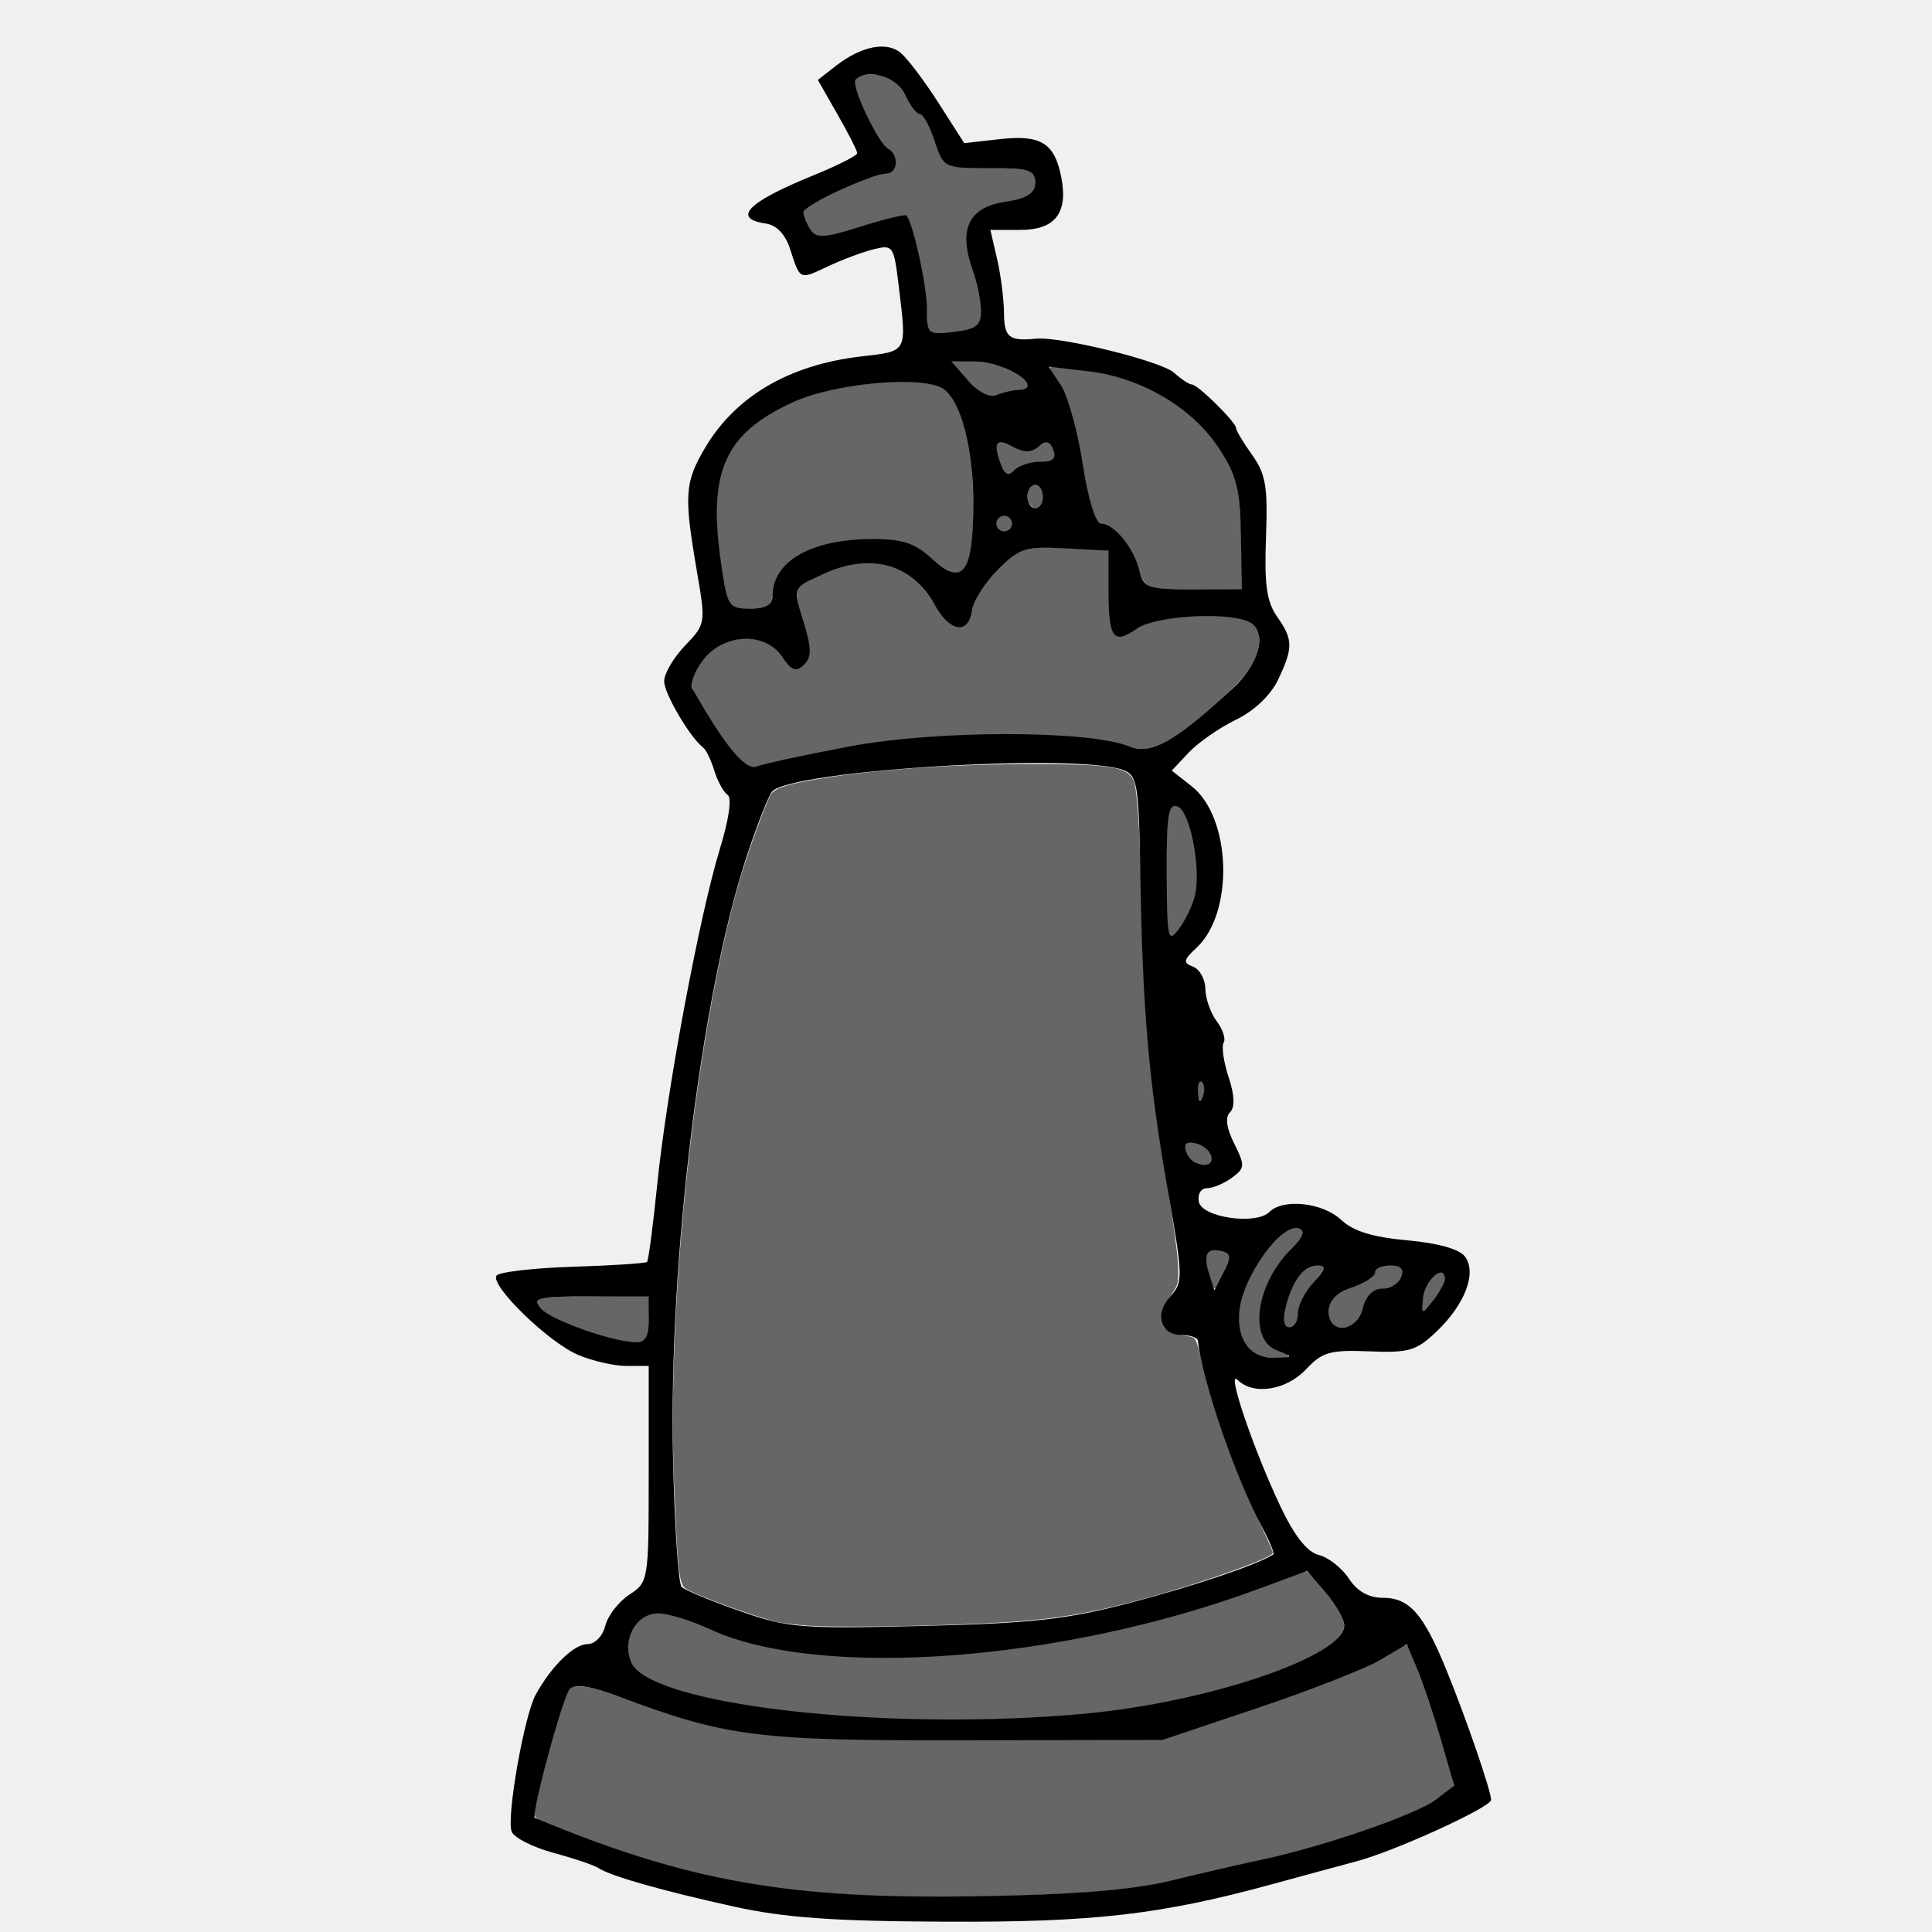
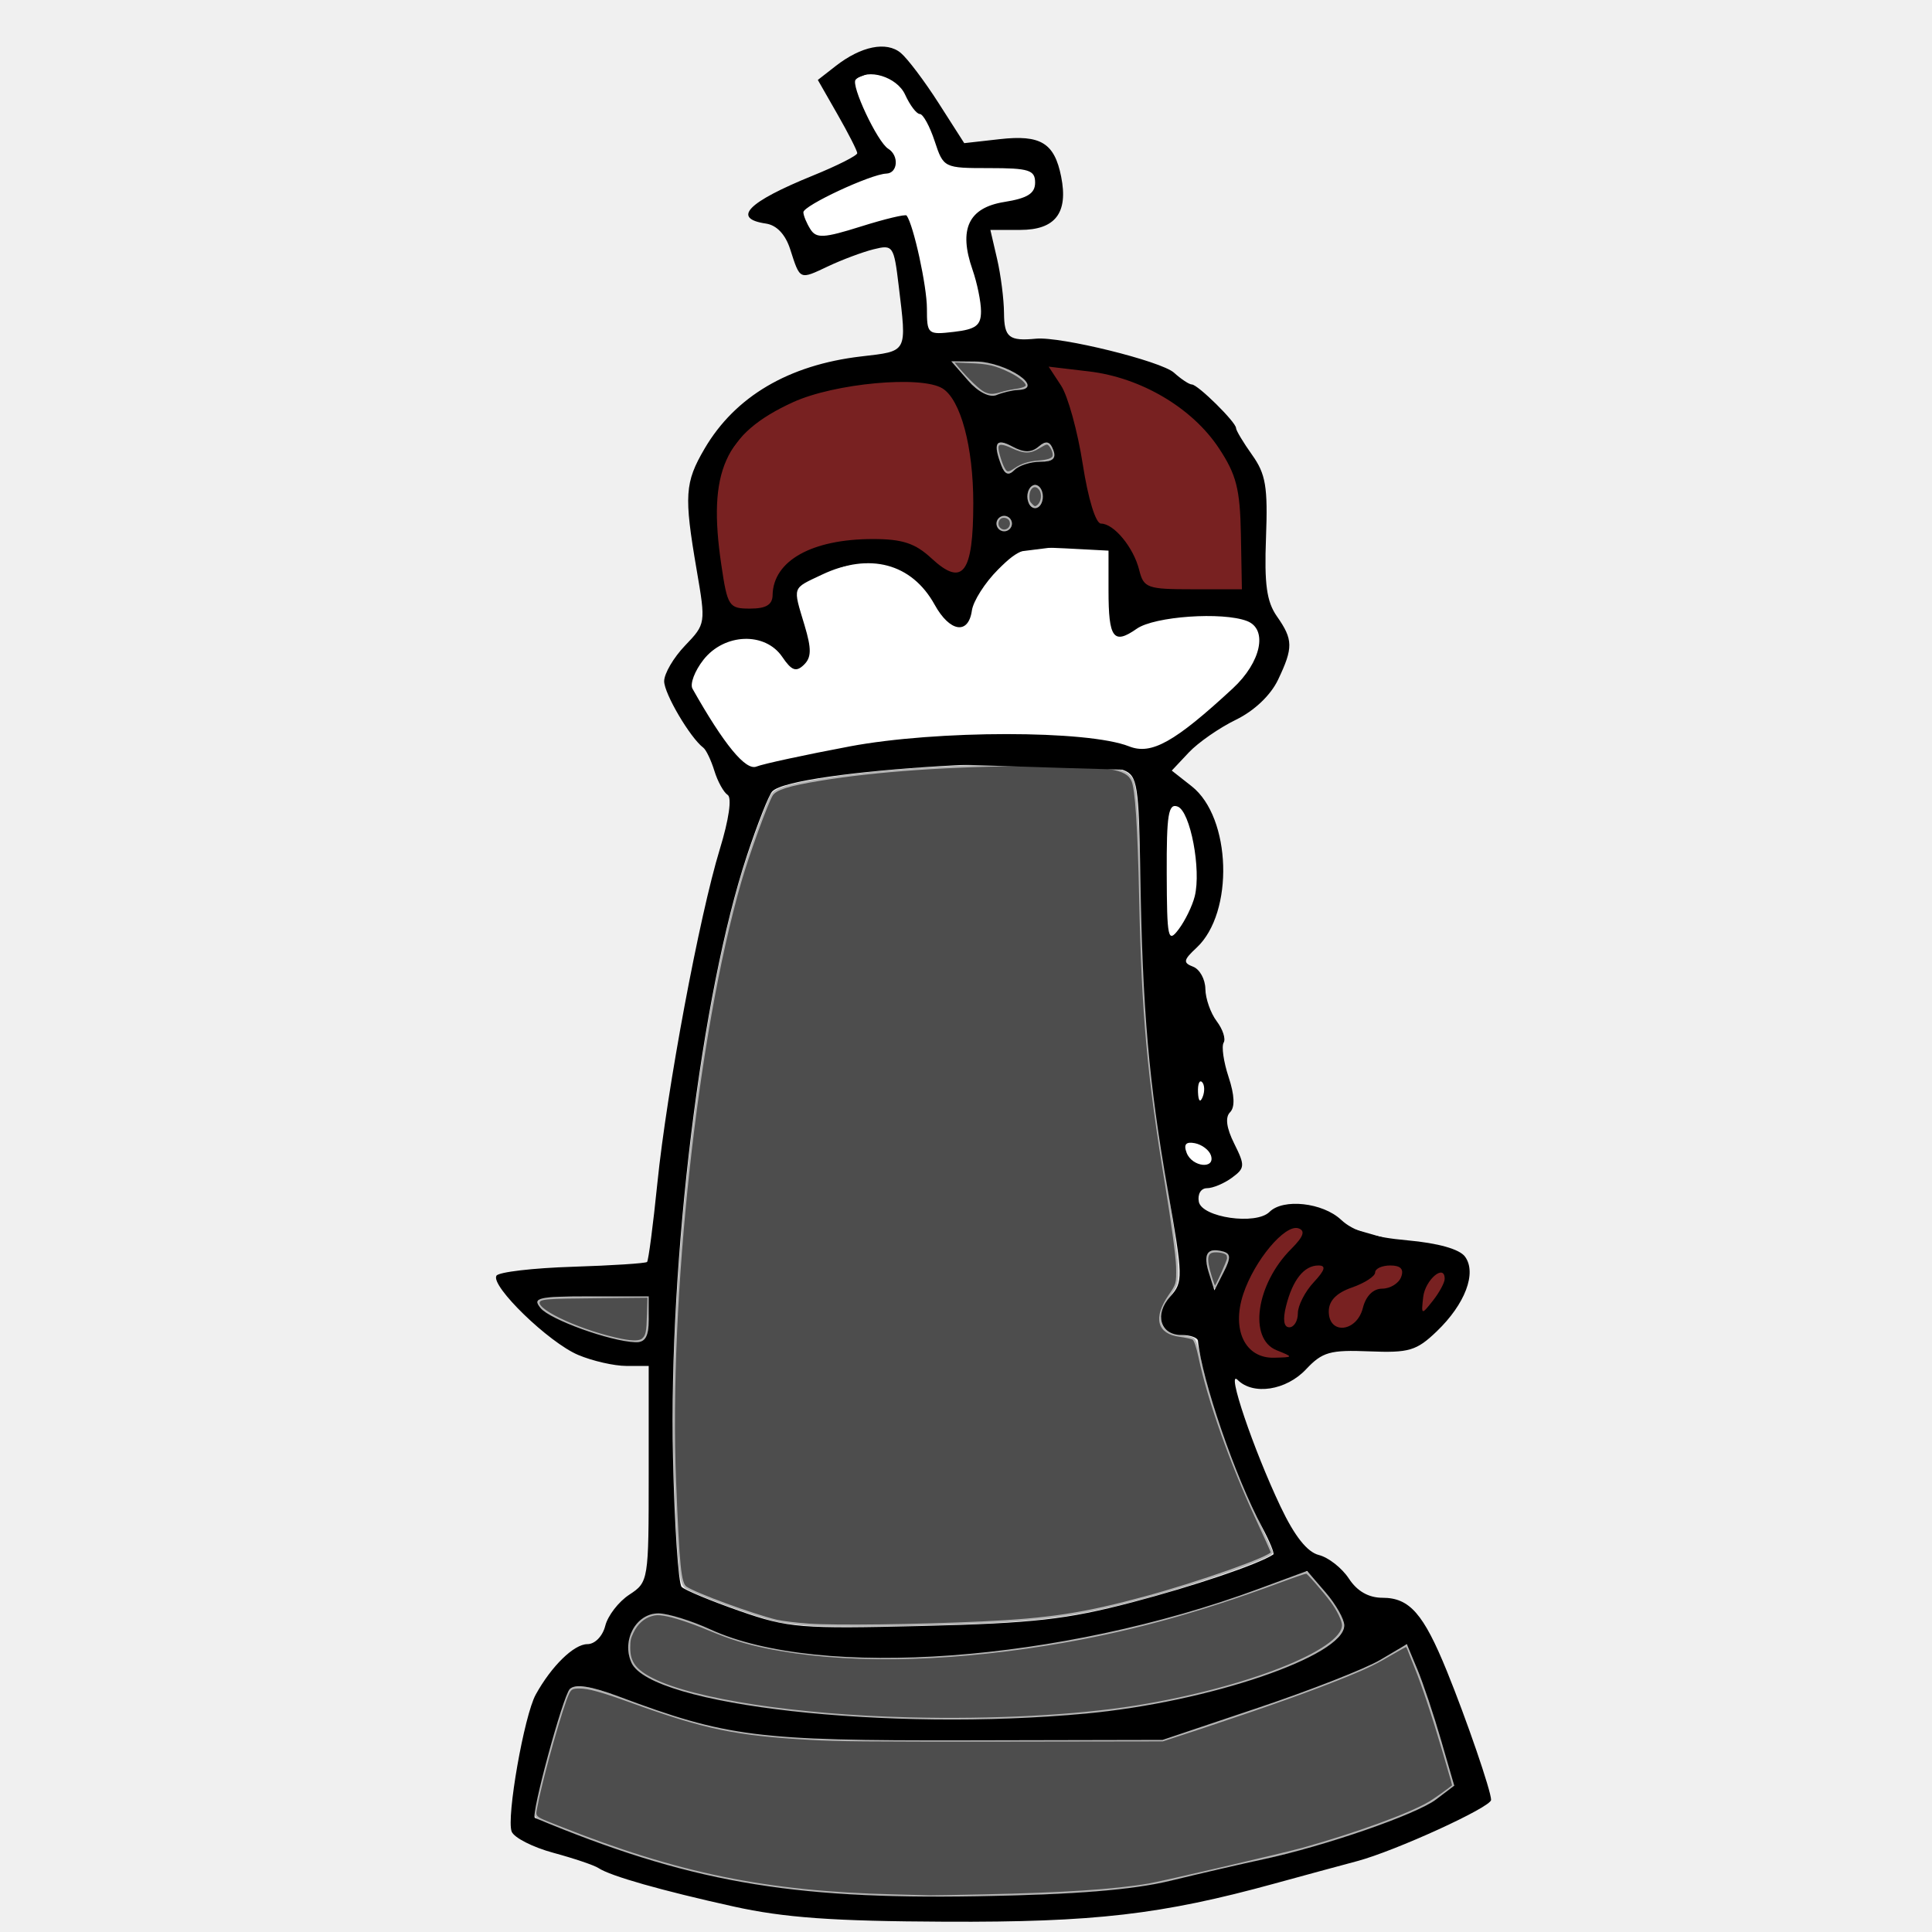
<svg xmlns="http://www.w3.org/2000/svg" id="svg3043" version="1.1" width="250" height="250">
  <defs id="defs3047">
    </defs>
-   <path style="fill:#666666;fill-opacity:1;stroke:#666666;stroke-width:0.268;stroke-miterlimit:4;stroke-opacity:1;stroke-dasharray:none" d="m 112.791,9.76 c -0.909,-0.002 -1.174,0.052 -1.594,0.313 -0.312,0.194 -0.5,0.426 -0.5,0.594 0,0.504 0.802,2.677 1.594,4.312 0.95,1.961 1.987,3.562 2.719,4.219 0.705,0.632 0.906,1.067 0.906,1.875 0,0.965 -0.231,1.184 -1.688,1.562 -0.672,0.175 -1.836,0.513 -2.562,0.781 -1.686,0.621 -6.221,2.873 -7.062,3.5 -0.744,0.554 -0.727,0.544 0.031,2.062 0.885,1.772 1.373,1.831 5.594,0.594 3.379,-0.991 6.349,-1.775 6.781,-1.781 0.299,-0.004 0.394,0.093 0.688,0.75 1.008,2.255 2.363,9.514 2.375,12.719 0.004,0.922 0.182,1.38 0.656,1.625 0.566,0.292 4.245,-0.107 5.125,-0.562 0.536,-0.277 0.906,-0.801 1,-1.438 0.131,-0.889 -0.316,-3.286 -1.062,-5.844 -0.655,-2.245 -0.681,-2.439 -0.688,-3.969 -0.006,-1.43 0.03,-1.675 0.312,-2.25 0.719,-1.461 1.892,-2.156 4.719,-2.781 3.142,-0.695 3.656,-1.055 3.656,-2.438 0,-0.703 -0.036,-0.829 -0.344,-1.094 -0.534,-0.46 -1.573,-0.6 -5.469,-0.688 -1.953,-0.044 -3.958,-0.138 -4.438,-0.219 -1.219,-0.206 -1.748,-0.794 -2.375,-2.531 -0.992,-2.749 -1.79,-4.281 -2.219,-4.281 -0.292,0 -1.093,-0.988 -1.625,-2 -0.723,-1.375 -1.226,-1.901 -2.406,-2.5 -0.946,-0.48 -1.127,-0.53 -2.125,-0.531 z m 10.438,37 0.719,0.875 c 1.279,1.5 2.722,2.885 3.344,3.188 0.742,0.361 1.217,0.364 2.312,0.031 0.468,-0.142 1.163,-0.295 1.531,-0.344 1.069,-0.141 1.635,-0.345 1.719,-0.562 0.145,-0.378 -0.8,-1.207 -2.094,-1.844 -1.909,-0.939 -2.91,-1.165 -5.406,-1.25 l -2.125,-0.094 z m 12.656,0.812 c 0,0.023 0.392,0.649 0.875,1.375 1.429,2.147 2.24,4.771 3.406,11.062 0.708,3.82 1.182,5.798 1.688,6.875 0.287,0.612 0.398,0.715 0.875,0.844 0.722,0.194 1.412,0.629 2.094,1.344 1.219,1.279 1.855,2.348 2.531,4.312 0.7,2.031 1.035,2.381 2.5,2.625 0.39,0.065 2.979,0.116 5.75,0.125 l 5.031,0.031 -0.062,-3.312 c -0.111,-7.137 -0.353,-9.639 -1.219,-11.719 -2.594,-6.231 -9.557,-11.419 -17.156,-12.781 -1.216,-0.218 -6.312,-0.851 -6.312,-0.781 z m -19.344,1.938 c -3.211,0.043 -7.267,0.566 -10.594,1.469 -1.844,0.5 -3.125,0.997 -4.906,1.938 -7.618,4.023 -9.422,9.214 -7.437,21.281 0.538,3.273 0.871,4.05 1.906,4.344 0.656,0.186 2.846,0.091 3.438,-0.156 0.639,-0.267 0.832,-0.648 1,-1.875 0.209,-1.525 0.756,-2.54 1.906,-3.625 2.343,-2.21 6.447,-3.288 11.875,-3.125 3.716,0.111 4.45,0.411 7.344,2.844 0.933,0.784 2.071,1.404 2.531,1.406 0.453,0.003 1.022,-0.398 1.281,-0.906 0.733,-1.437 1.01,-4.19 0.906,-8.906 -0.104,-4.73 -0.631,-8.034 -1.75,-10.781 -0.832,-2.044 -1.628,-2.966 -2.969,-3.438 -0.977,-0.344 -2.604,-0.495 -4.531,-0.469 z m 18.906,7.875 c -0.146,0 -0.614,0.255 -1.062,0.531 -1.111,0.685 -1.87,0.668 -3.375,-0.031 -1.298,-0.603 -1.872,-0.607 -1.938,-0.031 -0.052,0.457 0.424,2.085 0.812,2.781 0.35,0.627 0.6,0.66 1.469,0.062 0.824,-0.567 1.749,-0.873 3,-0.969 1.174,-0.09 1.772,-0.285 1.938,-0.594 0.255,-0.476 -0.363,-1.75 -0.844,-1.75 z m -1.656,5.531 c -0.399,0.09 -0.719,0.596 -0.719,1.344 0,0.556 0.072,0.728 0.406,1.062 0.329,0.329 0.438,0.367 0.656,0.25 0.712,-0.381 0.936,-1.639 0.406,-2.312 -0.228,-0.29 -0.51,-0.398 -0.75,-0.344 z m -4.062,3.969 c -0.65,0.129 -0.891,1.015 -0.406,1.5 0.686,0.686 1.762,-0.038 1.438,-0.969 -0.127,-0.365 -0.598,-0.617 -1.031,-0.531 z m 5.312,4.094 c -2.579,0.058 -3.482,0.582 -5.188,2.188 -2.071,1.949 -3.627,4.252 -4.094,6.062 -0.307,1.189 -0.527,1.589 -1.062,1.844 -0.394,0.188 -0.538,0.209 -1.031,0.062 -0.786,-0.233 -1.969,-1.477 -3.062,-3.219 -1.743,-2.777 -3.758,-4.251 -6.531,-4.781 -1.786,-0.342 -3.649,-0.179 -5.781,0.531 -1.352,0.45 -4.43,1.955 -4.781,2.344 -0.441,0.488 -0.323,1.521 0.469,4.25 0.757,2.609 0.963,4.072 0.688,4.906 -0.218,0.661 -1.095,1.438 -1.625,1.438 -0.607,0 -0.793,-0.154 -1.656,-1.281 -1.311,-1.712 -2.507,-2.377 -4.406,-2.531 -2.715,-0.221 -5.442,1.417 -6.781,4.094 -0.795,1.587 -0.769,1.788 0.406,3.781 2.742,4.648 4.996,7.607 6.344,8.312 0.221,0.116 0.456,0.216 0.5,0.219 0.044,0.003 0.754,-0.157 1.594,-0.375 2.194,-0.569 10.245,-2.222 12.844,-2.625 6.346,-0.983 16.042,-1.466 22.938,-1.156 5.823,0.261 8.45,0.576 10.906,1.344 2.325,0.727 3.666,0.482 6.312,-1.219 2.837,-1.823 8.139,-6.626 9.375,-8.469 0.924,-1.377 1.31,-2.355 1.375,-3.594 0.048,-0.92 0.017,-1.116 -0.281,-1.625 -0.196,-0.334 -0.558,-0.697 -0.875,-0.875 -2.497,-1.403 -11.94,-0.85 -14.5,0.844 -0.851,0.563 -1.858,1 -2.25,1 -0.422,0 -0.85,-0.376 -1.062,-0.938 -0.272,-0.719 -0.438,-3.021 -0.438,-6.531 l 0,-3.594 -0.781,-0.094 c -0.424,-0.044 -2.351,-0.161 -4.312,-0.25 -1.326,-0.06 -2.39,-0.082 -3.25,-0.062 z m -1.312,28.031 c -10.41,-0.006 -20.437,0.696 -27.719,1.906 -3.999,0.664 -5.617,1.162 -6.125,1.938 -0.605,0.923 -3.075,7.713 -4.094,11.25 -5.659,19.645 -9.382,53.932 -8.438,77.625 0.44,11.042 0.654,13.169 1.406,13.688 1.23,0.847 8.746,3.599 11.75,4.312 0.663,0.158 2.535,0.386 4.156,0.5 3.364,0.237 13.892,0.111 22.375,-0.281 8.755,-0.405 13.303,-1.118 21.156,-3.25 7.027,-1.908 16.375,-5.22 16.375,-5.812 0,-0.107 -0.906,-2.117 -2,-4.469 -3.279,-7.05 -6.209,-15.326 -7.344,-20.781 -0.267,-1.285 -0.608,-2.279 -0.844,-2.406 -0.221,-0.119 -1,-0.282 -1.719,-0.375 -2.809,-0.363 -3.321,-2.309 -1.344,-5.188 1.007,-1.466 1.046,-1.532 1,-3.781 -0.026,-1.262 -0.662,-5.967 -1.406,-10.469 -2.339,-14.156 -3.065,-22.218 -3.375,-37.25 -0.189,-9.163 -0.523,-14.109 -1,-15.156 -0.75,-1.646 -2.973,-1.995 -12.812,-2 z m 18.344,5.344 c -0.289,-0.001 -0.523,0.26 -0.656,0.75 -0.258,0.951 -0.297,1.7 -0.344,6.844 -0.048,5.315 0.021,7.873 0.25,8.688 0.136,0.483 0.367,0.479 0.844,-0.062 0.79,-0.898 1.774,-2.76 2.25,-4.25 0.955,-2.99 -0.147,-10.187 -1.781,-11.688 -0.204,-0.187 -0.389,-0.281 -0.562,-0.281 z m 3.281,35.656 c -0.046,0.033 -0.08,0.144 -0.156,0.375 -0.102,0.308 -0.15,0.775 -0.094,1.188 0.106,0.767 0.26,0.818 0.469,0.219 0.201,-0.578 0.189,-1.355 -0.031,-1.656 -0.085,-0.116 -0.141,-0.158 -0.188,-0.125 z m -1.281,7.969 c -0.211,0.011 -0.399,0.065 -0.5,0.188 -0.177,0.213 0.015,1.065 0.312,1.438 0.256,0.32 1.077,0.896 1.375,0.969 1.285,0.312 1.859,-0.584 1,-1.562 -0.557,-0.634 -1.555,-1.065 -2.188,-1.031 z m 13.562,11 c -1.247,0 -4.17,3.178 -5.656,6.125 -1.308,2.593 -1.852,5.172 -1.438,6.969 0.352,1.527 1.327,2.744 2.562,3.219 0.556,0.214 1.038,0.276 2.094,0.281 1.305,0.007 1.73,-0.106 1.062,-0.312 -0.166,-0.051 -0.687,-0.304 -1.156,-0.531 -1.019,-0.494 -1.652,-1.254 -1.969,-2.344 -0.325,-1.118 -0.19,-3.491 0.281,-4.906 0.736,-2.206 1.796,-4 3.5,-5.844 1.247,-1.35 1.531,-1.696 1.531,-2.062 0,-0.336 -0.357,-0.594 -0.812,-0.594 z m -10.312,2.938 c -1.26,0 -1.408,0.833 -0.656,3.281 0.242,0.787 0.481,1.406 0.531,1.406 0.156,0 1.721,-3.448 1.719,-3.781 -0.001,-0.172 -0.038,-0.381 -0.094,-0.469 -0.162,-0.254 -0.808,-0.438 -1.5,-0.438 z m 13.25,1.906 c -0.126,0.017 -0.271,0.057 -0.438,0.094 -0.89,0.199 -1.822,0.949 -2.469,2.031 -0.939,1.572 -1.652,4.717 -1.25,5.469 0.357,0.667 1.157,0.069 1.375,-1.031 0.399,-2.01 0.828,-2.93 2.25,-4.656 1.042,-1.264 1.334,-1.835 0.844,-1.906 -0.082,-0.012 -0.187,-0.017 -0.312,0 z m 9.312,0 c -0.863,0.007 -1.75,0.378 -1.875,0.875 -0.123,0.49 -0.982,1.056 -2.875,1.906 -2.432,1.092 -3.062,1.745 -3.062,3.156 0,0.764 0.316,1.487 0.781,1.75 0.219,0.124 0.575,0.187 0.969,0.156 1.12,-0.087 1.982,-0.998 2.531,-2.656 0.31,-0.934 0.757,-1.594 1.281,-1.938 0.18,-0.118 0.753,-0.306 1.281,-0.406 1.558,-0.297 2.472,-1.089 2.375,-2.094 -0.035,-0.366 -0.135,-0.473 -0.594,-0.625 -0.254,-0.084 -0.525,-0.127 -0.812,-0.125 z m 6.5,0.938 c -0.599,0.113 -1.573,1.2 -1.938,2.25 -0.115,0.332 -0.236,1.072 -0.281,1.625 l -0.094,1 0.375,-0.344 c 0.529,-0.485 1.6,-1.985 2,-2.781 0.38,-0.756 0.458,-1.603 0.156,-1.719 -0.068,-0.026 -0.133,-0.047 -0.219,-0.031 z m -102.469,3.031 -6.531,0.062 c -6.94,0.057 -7.577,0.112 -7.688,0.688 -0.222,1.154 5.814,3.867 10.781,4.844 1.465,0.288 2.358,0.242 2.719,-0.094 0.5,-0.466 0.587,-0.896 0.656,-3.25 l 0.062,-2.25 z m 85.125,35.688 c -0.093,0 -1.486,0.466 -3.094,1.062 -11.187,4.147 -20.241,6.614 -30.406,8.25 -13.953,2.245 -26.693,2.364 -36.375,0.375 -2.689,-0.552 -4.657,-1.163 -7.344,-2.281 -2.49,-1.036 -4.644,-1.742 -5.906,-1.938 -0.782,-0.121 -1.065,-0.109 -1.656,0.062 -0.998,0.29 -1.868,1.065 -2.406,2.188 -0.368,0.768 -0.43,1.049 -0.438,1.969 -0.016,1.936 0.764,2.993 3.094,4.156 5.315,2.653 18.519,4.669 33,5.031 10.982,0.275 21.744,-0.285 29.5,-1.531 14.223,-2.284 26.776,-7.223 26.781,-10.531 8.1e-4,-0.578 -0.677,-1.993 -1.5,-3.094 -1.034,-1.382 -3.077,-3.719 -3.25,-3.719 z m 12.906,9.5 c -0.071,0 -0.843,0.421 -1.719,0.938 -2.109,1.244 -3.258,1.82 -5.844,2.875 -4.373,1.784 -9.841,3.744 -18.781,6.719 l -5.156,1.688 -20.719,0.031 c -18,0.011 -21.261,-0.019 -24.812,-0.219 -9.731,-0.547 -13.657,-1.357 -23.25,-4.812 -3.858,-1.39 -5.531,-1.85 -6.688,-1.844 -0.899,0.005 -1.129,0.115 -1.438,0.719 -0.755,1.479 -3.356,10.649 -4.062,14.344 -0.36,1.879 -0.635,1.603 2.875,3 15.353,6.112 26.851,8.458 43.281,8.844 2.248,0.053 4.351,0.113 4.656,0.125 0.305,0.012 3.441,-0.051 6.969,-0.125 10.292,-0.216 16.858,-0.639 21.406,-1.406 1.728,-0.292 17.594,-3.98 19.906,-4.625 6.892,-1.924 13.878,-4.471 16.438,-6 0.612,-0.366 2.333,-1.584 3,-2.125 0.079,-0.064 -0.112,-0.701 -1.219,-4.469 -1.346,-4.582 -2.69,-8.613 -3.625,-10.906 -0.451,-1.106 -0.862,-2.172 -0.938,-2.375 -0.075,-0.203 -0.21,-0.375 -0.281,-0.375 z" id="path3057" />
+   <path style="fill:#4d4d4d;fill-opacity:1;stroke:#b3b3b3;stroke-width:0.268;stroke-miterlimit:4;stroke-opacity:1;stroke-dasharray:none" d="m 112.791,9.76 c -0.909,-0.002 -1.174,0.052 -1.594,0.313 -0.312,0.194 -0.5,0.426 -0.5,0.594 0,0.504 0.802,2.677 1.594,4.312 0.95,1.961 1.987,3.562 2.719,4.219 0.705,0.632 0.906,1.067 0.906,1.875 0,0.965 -0.231,1.184 -1.688,1.562 -0.672,0.175 -1.836,0.513 -2.562,0.781 -1.686,0.621 -6.221,2.873 -7.062,3.5 -0.744,0.554 -0.727,0.544 0.031,2.062 0.885,1.772 1.373,1.831 5.594,0.594 3.379,-0.991 6.349,-1.775 6.781,-1.781 0.299,-0.004 0.394,0.093 0.688,0.75 1.008,2.255 2.363,9.514 2.375,12.719 0.004,0.922 0.182,1.38 0.656,1.625 0.566,0.292 4.245,-0.107 5.125,-0.562 0.536,-0.277 0.906,-0.801 1,-1.438 0.131,-0.889 -0.316,-3.286 -1.062,-5.844 -0.655,-2.245 -0.681,-2.439 -0.688,-3.969 -0.006,-1.43 0.03,-1.675 0.312,-2.25 0.719,-1.461 1.892,-2.156 4.719,-2.781 3.142,-0.695 3.656,-1.055 3.656,-2.438 0,-0.703 -0.036,-0.829 -0.344,-1.094 -0.534,-0.46 -1.573,-0.6 -5.469,-0.688 -1.953,-0.044 -3.958,-0.138 -4.438,-0.219 -1.219,-0.206 -1.748,-0.794 -2.375,-2.531 -0.992,-2.749 -1.79,-4.281 -2.219,-4.281 -0.292,0 -1.093,-0.988 -1.625,-2 -0.723,-1.375 -1.226,-1.901 -2.406,-2.5 -0.946,-0.48 -1.127,-0.53 -2.125,-0.531 z m 10.438,37 0.719,0.875 c 1.279,1.5 2.722,2.885 3.344,3.188 0.742,0.361 1.217,0.364 2.312,0.031 0.468,-0.142 1.163,-0.295 1.531,-0.344 1.069,-0.141 1.635,-0.345 1.719,-0.562 0.145,-0.378 -0.8,-1.207 -2.094,-1.844 -1.909,-0.939 -2.91,-1.165 -5.406,-1.25 l -2.125,-0.094 z m 12.656,0.812 c 0,0.023 0.392,0.649 0.875,1.375 1.429,2.147 2.24,4.771 3.406,11.062 0.708,3.82 1.182,5.798 1.688,6.875 0.287,0.612 0.398,0.715 0.875,0.844 0.722,0.194 1.412,0.629 2.094,1.344 1.219,1.279 1.855,2.348 2.531,4.312 0.7,2.031 1.035,2.381 2.5,2.625 0.39,0.065 2.979,0.116 5.75,0.125 l 5.031,0.031 -0.062,-3.312 c -0.111,-7.137 -0.353,-9.639 -1.219,-11.719 -2.594,-6.231 -9.557,-11.419 -17.156,-12.781 -1.216,-0.218 -6.312,-0.851 -6.312,-0.781 z m -19.344,1.938 c -3.211,0.043 -7.267,0.566 -10.594,1.469 -1.844,0.5 -3.125,0.997 -4.906,1.938 -7.618,4.023 -9.422,9.214 -7.437,21.281 0.538,3.273 0.871,4.05 1.906,4.344 0.656,0.186 2.846,0.091 3.438,-0.156 0.639,-0.267 0.832,-0.648 1,-1.875 0.209,-1.525 0.756,-2.54 1.906,-3.625 2.343,-2.21 6.447,-3.288 11.875,-3.125 3.716,0.111 4.45,0.411 7.344,2.844 0.933,0.784 2.071,1.404 2.531,1.406 0.453,0.003 1.022,-0.398 1.281,-0.906 0.733,-1.437 1.01,-4.19 0.906,-8.906 -0.104,-4.73 -0.631,-8.034 -1.75,-10.781 -0.832,-2.044 -1.628,-2.966 -2.969,-3.438 -0.977,-0.344 -2.604,-0.495 -4.531,-0.469 z m 18.906,7.875 c -0.146,0 -0.614,0.255 -1.062,0.531 -1.111,0.685 -1.87,0.668 -3.375,-0.031 -1.298,-0.603 -1.872,-0.607 -1.938,-0.031 -0.052,0.457 0.424,2.085 0.812,2.781 0.35,0.627 0.6,0.66 1.469,0.062 0.824,-0.567 1.749,-0.873 3,-0.969 1.174,-0.09 1.772,-0.285 1.938,-0.594 0.255,-0.476 -0.363,-1.75 -0.844,-1.75 z m -1.656,5.531 c -0.399,0.09 -0.719,0.596 -0.719,1.344 0,0.556 0.072,0.728 0.406,1.062 0.329,0.329 0.438,0.367 0.656,0.25 0.712,-0.381 0.936,-1.639 0.406,-2.312 -0.228,-0.29 -0.51,-0.398 -0.75,-0.344 z m -4.062,3.969 c -0.65,0.129 -0.891,1.015 -0.406,1.5 0.686,0.686 1.762,-0.038 1.438,-0.969 -0.127,-0.365 -0.598,-0.617 -1.031,-0.531 z m 5.312,4.094 c -2.579,0.058 -3.482,0.582 -5.188,2.188 -2.071,1.949 -3.627,4.252 -4.094,6.062 -0.307,1.189 -0.527,1.589 -1.062,1.844 -0.394,0.188 -0.538,0.209 -1.031,0.062 -0.786,-0.233 -1.969,-1.477 -3.062,-3.219 -1.743,-2.777 -3.758,-4.251 -6.531,-4.781 -1.786,-0.342 -3.649,-0.179 -5.781,0.531 -1.352,0.45 -4.43,1.955 -4.781,2.344 -0.441,0.488 -0.323,1.521 0.469,4.25 0.757,2.609 0.963,4.072 0.688,4.906 -0.218,0.661 -1.095,1.438 -1.625,1.438 -0.607,0 -0.793,-0.154 -1.656,-1.281 -1.311,-1.712 -2.507,-2.377 -4.406,-2.531 -2.715,-0.221 -5.442,1.417 -6.781,4.094 -0.795,1.587 -0.769,1.788 0.406,3.781 2.742,4.648 4.996,7.607 6.344,8.312 0.221,0.116 0.456,0.216 0.5,0.219 0.044,0.003 0.754,-0.157 1.594,-0.375 2.194,-0.569 10.245,-2.222 12.844,-2.625 6.346,-0.983 16.042,-1.466 22.938,-1.156 5.823,0.261 8.45,0.576 10.906,1.344 2.325,0.727 3.666,0.482 6.312,-1.219 2.837,-1.823 8.139,-6.626 9.375,-8.469 0.924,-1.377 1.31,-2.355 1.375,-3.594 0.048,-0.92 0.017,-1.116 -0.281,-1.625 -0.196,-0.334 -0.558,-0.697 -0.875,-0.875 -2.497,-1.403 -11.94,-0.85 -14.5,0.844 -0.851,0.563 -1.858,1 -2.25,1 -0.422,0 -0.85,-0.376 -1.062,-0.938 -0.272,-0.719 -0.438,-3.021 -0.438,-6.531 l 0,-3.594 -0.781,-0.094 c -0.424,-0.044 -2.351,-0.161 -4.312,-0.25 -1.326,-0.06 -2.39,-0.082 -3.25,-0.062 z m -1.312,28.031 c -10.41,-0.006 -20.437,0.696 -27.719,1.906 -3.999,0.664 -5.617,1.162 -6.125,1.938 -0.605,0.923 -3.075,7.713 -4.094,11.25 -5.659,19.645 -9.382,53.932 -8.438,77.625 0.44,11.042 0.654,13.169 1.406,13.688 1.23,0.847 8.746,3.599 11.75,4.312 0.663,0.158 2.535,0.386 4.156,0.5 3.364,0.237 13.892,0.111 22.375,-0.281 8.755,-0.405 13.303,-1.118 21.156,-3.25 7.027,-1.908 16.375,-5.22 16.375,-5.812 0,-0.107 -0.906,-2.117 -2,-4.469 -3.279,-7.05 -6.209,-15.326 -7.344,-20.781 -0.267,-1.285 -0.608,-2.279 -0.844,-2.406 -0.221,-0.119 -1,-0.282 -1.719,-0.375 -2.809,-0.363 -3.321,-2.309 -1.344,-5.188 1.007,-1.466 1.046,-1.532 1,-3.781 -0.026,-1.262 -0.662,-5.967 -1.406,-10.469 -2.339,-14.156 -3.065,-22.218 -3.375,-37.25 -0.189,-9.163 -0.523,-14.109 -1,-15.156 -0.75,-1.646 -2.973,-1.995 -12.812,-2 z m 18.344,5.344 c -0.289,-0.001 -0.523,0.26 -0.656,0.75 -0.258,0.951 -0.297,1.7 -0.344,6.844 -0.048,5.315 0.021,7.873 0.25,8.688 0.136,0.483 0.367,0.479 0.844,-0.062 0.79,-0.898 1.774,-2.76 2.25,-4.25 0.955,-2.99 -0.147,-10.187 -1.781,-11.688 -0.204,-0.187 -0.389,-0.281 -0.562,-0.281 z m 3.281,35.656 c -0.046,0.033 -0.08,0.144 -0.156,0.375 -0.102,0.308 -0.15,0.775 -0.094,1.188 0.106,0.767 0.26,0.818 0.469,0.219 0.201,-0.578 0.189,-1.355 -0.031,-1.656 -0.085,-0.116 -0.141,-0.158 -0.188,-0.125 z m -1.281,7.969 c -0.211,0.011 -0.399,0.065 -0.5,0.188 -0.177,0.213 0.015,1.065 0.312,1.438 0.256,0.32 1.077,0.896 1.375,0.969 1.285,0.312 1.859,-0.584 1,-1.562 -0.557,-0.634 -1.555,-1.065 -2.188,-1.031 z m 13.562,11 c -1.247,0 -4.17,3.178 -5.656,6.125 -1.308,2.593 -1.852,5.172 -1.438,6.969 0.352,1.527 1.327,2.744 2.562,3.219 0.556,0.214 1.038,0.276 2.094,0.281 1.305,0.007 1.73,-0.106 1.062,-0.312 -0.166,-0.051 -0.687,-0.304 -1.156,-0.531 -1.019,-0.494 -1.652,-1.254 -1.969,-2.344 -0.325,-1.118 -0.19,-3.491 0.281,-4.906 0.736,-2.206 1.796,-4 3.5,-5.844 1.247,-1.35 1.531,-1.696 1.531,-2.062 0,-0.336 -0.357,-0.594 -0.812,-0.594 z m -10.312,2.938 c -1.26,0 -1.408,0.833 -0.656,3.281 0.242,0.787 0.481,1.406 0.531,1.406 0.156,0 1.721,-3.448 1.719,-3.781 -0.001,-0.172 -0.038,-0.381 -0.094,-0.469 -0.162,-0.254 -0.808,-0.438 -1.5,-0.438 z m 13.25,1.906 c -0.126,0.017 -0.271,0.057 -0.438,0.094 -0.89,0.199 -1.822,0.949 -2.469,2.031 -0.939,1.572 -1.652,4.717 -1.25,5.469 0.357,0.667 1.157,0.069 1.375,-1.031 0.399,-2.01 0.828,-2.93 2.25,-4.656 1.042,-1.264 1.334,-1.835 0.844,-1.906 -0.082,-0.012 -0.187,-0.017 -0.312,0 z m 9.312,0 c -0.863,0.007 -1.75,0.378 -1.875,0.875 -0.123,0.49 -0.982,1.056 -2.875,1.906 -2.432,1.092 -3.062,1.745 -3.062,3.156 0,0.764 0.316,1.487 0.781,1.75 0.219,0.124 0.575,0.187 0.969,0.156 1.12,-0.087 1.982,-0.998 2.531,-2.656 0.31,-0.934 0.757,-1.594 1.281,-1.938 0.18,-0.118 0.753,-0.306 1.281,-0.406 1.558,-0.297 2.472,-1.089 2.375,-2.094 -0.035,-0.366 -0.135,-0.473 -0.594,-0.625 -0.254,-0.084 -0.525,-0.127 -0.812,-0.125 z m 6.5,0.938 c -0.599,0.113 -1.573,1.2 -1.938,2.25 -0.115,0.332 -0.236,1.072 -0.281,1.625 l -0.094,1 0.375,-0.344 c 0.529,-0.485 1.6,-1.985 2,-2.781 0.38,-0.756 0.458,-1.603 0.156,-1.719 -0.068,-0.026 -0.133,-0.047 -0.219,-0.031 z m -102.469,3.031 -6.531,0.062 c -6.94,0.057 -7.577,0.112 -7.688,0.688 -0.222,1.154 5.814,3.867 10.781,4.844 1.465,0.288 2.358,0.242 2.719,-0.094 0.5,-0.466 0.587,-0.896 0.656,-3.25 l 0.062,-2.25 z m 85.125,35.688 c -0.093,0 -1.486,0.466 -3.094,1.062 -11.187,4.147 -20.241,6.614 -30.406,8.25 -13.953,2.245 -26.693,2.364 -36.375,0.375 -2.689,-0.552 -4.657,-1.163 -7.344,-2.281 -2.49,-1.036 -4.644,-1.742 -5.906,-1.938 -0.782,-0.121 -1.065,-0.109 -1.656,0.062 -0.998,0.29 -1.868,1.065 -2.406,2.188 -0.368,0.768 -0.43,1.049 -0.438,1.969 -0.016,1.936 0.764,2.993 3.094,4.156 5.315,2.653 18.519,4.669 33,5.031 10.982,0.275 21.744,-0.285 29.5,-1.531 14.223,-2.284 26.776,-7.223 26.781,-10.531 8.1e-4,-0.578 -0.677,-1.993 -1.5,-3.094 -1.034,-1.382 -3.077,-3.719 -3.25,-3.719 z m 12.906,9.5 c -0.071,0 -0.843,0.421 -1.719,0.938 -2.109,1.244 -3.258,1.82 -5.844,2.875 -4.373,1.784 -9.841,3.744 -18.781,6.719 l -5.156,1.688 -20.719,0.031 c -18,0.011 -21.261,-0.019 -24.812,-0.219 -9.731,-0.547 -13.657,-1.357 -23.25,-4.812 -3.858,-1.39 -5.531,-1.85 -6.688,-1.844 -0.899,0.005 -1.129,0.115 -1.438,0.719 -0.755,1.479 -3.356,10.649 -4.062,14.344 -0.36,1.879 -0.635,1.603 2.875,3 15.353,6.112 26.851,8.458 43.281,8.844 2.248,0.053 4.351,0.113 4.656,0.125 0.305,0.012 3.441,-0.051 6.969,-0.125 10.292,-0.216 16.858,-0.639 21.406,-1.406 1.728,-0.292 17.594,-3.98 19.906,-4.625 6.892,-1.924 13.878,-4.471 16.438,-6 0.612,-0.366 2.333,-1.584 3,-2.125 0.079,-0.064 -0.112,-0.701 -1.219,-4.469 -1.346,-4.582 -2.69,-8.613 -3.625,-10.906 -0.451,-1.106 -0.862,-2.172 -0.938,-2.375 -0.075,-0.203 -0.21,-0.375 -0.281,-0.375 z" id="path3057" />
+   <path style="fill:#ffffff;stroke:#000000;stroke-width:1px;stroke-linecap:butt;stroke-linejoin:miter;stroke-opacity:1" d="m 100.251,80.483 c -0.379,0 -7.959,0.663 -7.959,0.663 l -5.022,7.486 9.191,13.455 14.877,-4.074 c 0,0 38.376,1.327 38.755,1.137 0.379,-0.19 14.213,-12.034 14.213,-12.034 l -1.232,-8.623 c 0,0 -16.487,-0.19 -16.772,-0.758 -0.284,-0.569 -2.653,-8.338 -2.653,-8.338 l -15.161,1.895 -5.022,6.822 c 0,0 -8.054,-6.822 -8.433,-6.822 -0.379,0 -13.266,3.411 -13.266,3.411" id="path3674" />
+   <path style="fill:#ffffff;stroke:#000000;stroke-width:1px;stroke-linecap:butt;stroke-linejoin:miter;stroke-opacity:1" d="m 101.957,26.283 c 0,0 2.653,6.633 3.032,6.633 0.379,0 11.844,-2.937 11.844,-2.937 0,0 1.137,14.877 1.706,14.971 0.569,0.095 9.76,-0.284 9.949,-0.853 0.19,-0.569 -1.327,-15.256 -1.327,-15.256 0,0 8.623,-2.748 8.812,-3.222 0.19,-0.474 -1.327,-4.359 -1.327,-4.359 l -10.992,-1.232 -8.433,-12.129 -6.728,2.558 4.833,10.707" id="path3676" />
+   <path style="fill:#ffffff;stroke:#000000;stroke-width:1px;stroke-linecap:butt;stroke-linejoin:miter;stroke-opacity:1" d="m 151.324,101.613 5.401,6.917 -1.8,12.981 -3.032,2.653 4.738,15.445 1.516,11.086 -4.359,2.558 -1.99,-4.738 -2.843,-32.406" id="path3678" />
+   <path style="fill:#782121;stroke:#000000;stroke-width:1px;stroke-linecap:butt;stroke-linejoin:miter;stroke-opacity:1;fill-opacity:1" d="m 164.874,158.466 c -0.379,0.095 -7.012,10.518 -7.012,10.518 0,0 3.411,7.58 3.506,7.959 0.095,0.379 5.875,0.095 5.875,0.095 0,0 3.127,-2.937 3.885,-3.222 0.758,-0.284 13.74,-1.706 13.834,-2.085 0.095,-0.379 4.169,-8.338 3.79,-8.338 -0.379,0 -19.046,-5.401 -19.046,-5.401" id="path3680" />
+   <path style="fill:#782121;stroke:#000000;stroke-width:1px;stroke-linecap:butt;stroke-linejoin:miter;stroke-opacity:1;fill-opacity:1" d="m 119.532,46.314 c 0.67,0.536 6.298,5.092 6.298,5.896 0,0.804 1.608,18.895 1.608,18.895 0,0 -2.948,6.03 -3.484,5.896 -0.536,-0.134 -7.906,-4.958 -7.906,-4.958 l -11.658,0.804 -3.618,4.556 -0.402,2.948 c 0,0 -8.308,1.206 -8.308,0.536 0,-0.67 -2.01,-17.019 -1.742,-17.689 0.268,-0.67 9.246,-12.194 9.246,-12.194" id="path4194" />
+   <path style="fill:#782121;stroke:#000000;stroke-width:1px;stroke-linecap:butt;stroke-linejoin:miter;stroke-opacity:1;fill-opacity:1" d="m 132.798,46.582 c 0,0 4.824,7.638 4.824,8.174 0,0.536 2.948,14.74 2.948,14.74 l 4.556,1.608 c 0,0 1.206,7.638 1.742,7.638 0.536,0 15.544,-0.536 15.544,-0.536 l -0.804,-15.947 -5.226,-9.112 -11.524,-5.762 -9.38,-1.608" id="path4196" />
  <path style="fill:#000000" d="m 94.942,246.705 c -9.311,-2.058 -15.947,-3.945 -17.5,-4.978 -0.55,-0.366 -3.178,-1.254 -5.841,-1.975 -2.663,-0.721 -5.09,-1.958 -5.393,-2.75 -0.698,-1.818 1.623,-15.02 3.115,-17.723 2.037,-3.69 4.944,-6.527 6.685,-6.527 0.974,0 1.975,-1.029 2.314,-2.377 0.328,-1.308 1.727,-3.118 3.108,-4.023 2.484,-1.628 2.512,-1.8 2.512,-15.623 l 0,-13.977 -2.878,0 c -1.583,0 -4.395,-0.641 -6.25,-1.425 -3.816,-1.612 -11.379,-8.947 -10.572,-10.253 0.292,-0.472 4.722,-0.991 9.845,-1.154 5.123,-0.163 9.462,-0.444 9.643,-0.624 0.181,-0.181 0.78,-4.765 1.332,-10.187 1.23,-12.089 5.444,-34.622 8.088,-43.248 1.17,-3.817 1.577,-6.635 1.01,-7 -0.522,-0.336 -1.295,-1.735 -1.718,-3.11 -0.423,-1.375 -1.068,-2.725 -1.433,-3 -1.7,-1.281 -5.067,-6.996 -5.067,-8.6 0,-0.985 1.215,-3.06 2.701,-4.61 2.687,-2.805 2.695,-2.855 1.5,-9.823 -1.646,-9.601 -1.536,-11.28 1.028,-15.66 3.953,-6.75 10.873,-10.832 20.231,-11.931 6.121,-0.719 5.942,-0.382 4.883,-9.197 -0.616,-5.126 -0.734,-5.298 -3.241,-4.673 -1.431,0.357 -4.081,1.348 -5.888,2.202 -3.733,1.765 -3.61,1.82 -4.906,-2.208 -0.618,-1.919 -1.747,-3.115 -3.137,-3.32 -4.457,-0.656 -2.385,-2.773 6.078,-6.212 3.163,-1.285 5.745,-2.591 5.738,-2.902 -0.007,-0.311 -1.157,-2.57 -2.557,-5.019 l -2.545,-4.453 2.307,-1.8 c 3.298,-2.574 6.572,-3.234 8.422,-1.699 0.874,0.725 3.08,3.649 4.902,6.498 l 3.314,5.18 4.577,-0.516 c 5.314,-0.599 7.091,0.483 7.964,4.847 0.939,4.695 -0.752,6.896 -5.301,6.896 l -3.86,0 0.871,3.75 c 0.479,2.062 0.882,5.213 0.895,7 0.023,3.163 0.644,3.661 4.143,3.324 3.176,-0.306 16.202,2.906 17.855,4.402 0.926,0.838 1.965,1.524 2.309,1.524 0.771,0 5.717,4.881 5.717,5.641 0,0.303 0.939,1.868 2.086,3.479 1.763,2.476 2.04,4.13 1.792,10.688 -0.229,6.046 0.083,8.297 1.414,10.198 2.106,3.006 2.124,4.055 0.141,8.21 -0.958,2.007 -3.08,4.019 -5.457,5.174 -2.14,1.04 -4.88,2.944 -6.091,4.232 l -2.2,2.342 2.577,2.027 c 5.136,4.04 5.512,16.348 0.637,20.888 -1.72,1.602 -1.784,1.951 -0.451,2.462 0.854,0.328 1.567,1.622 1.584,2.877 0.018,1.255 0.678,3.135 1.468,4.179 0.79,1.044 1.194,2.29 0.897,2.77 -0.296,0.48 -0.009,2.48 0.64,4.445 0.778,2.358 0.842,3.909 0.189,4.563 -0.654,0.654 -0.469,2.034 0.542,4.062 1.417,2.841 1.394,3.172 -0.309,4.418 -1.013,0.74 -2.463,1.346 -3.223,1.346 -0.776,0 -1.237,0.767 -1.051,1.75 0.388,2.047 7.407,3.058 9.147,1.318 1.77,-1.77 6.891,-1.207 9.26,1.018 1.572,1.477 4.074,2.254 8.564,2.659 4.006,0.362 6.76,1.139 7.473,2.109 1.549,2.107 0.017,6.152 -3.666,9.68 -2.613,2.503 -3.578,2.789 -8.719,2.579 -5.073,-0.207 -6.076,0.078 -8.187,2.325 -2.564,2.729 -6.829,3.389 -8.849,1.37 -1.528,-1.528 2.028,8.974 5.55,16.392 1.819,3.831 3.446,5.885 4.961,6.266 1.24,0.311 2.987,1.684 3.883,3.05 1.075,1.641 2.554,2.484 4.358,2.484 3.494,0 5.303,2.063 8.327,9.5 2.545,6.259 5.726,15.525 5.718,16.656 -0.007,0.943 -12.397,6.607 -17.329,7.921 -2.297,0.612 -7.101,1.916 -10.676,2.898 -14.65,4.022 -23.324,5.027 -42.632,4.941 -14.534,-0.065 -20.821,-0.516 -27.368,-1.963 z m 56.5,-3.335 c 3.85,-0.934 9.25,-2.182 12,-2.773 8.018,-1.722 19.801,-5.8 22.367,-7.74 l 2.367,-1.79 -1.713,-5.908 c -0.942,-3.249 -2.321,-7.369 -3.065,-9.155 l -1.352,-3.247 -3.469,2.047 c -1.908,1.126 -9.019,3.913 -15.802,6.193 l -12.334,4.147 -25.5,0.054 c -27.005,0.057 -30.85,-0.428 -44.843,-5.661 -3.648,-1.364 -5.668,-1.673 -6.368,-0.974 -0.893,0.893 -5.095,16.428 -4.51,16.672 19.729,8.229 32.847,10.554 57.221,10.139 12.605,-0.214 20.098,-0.815 25,-2.005 z m -10.924,-21.638 c 15.98,-1.493 33.424,-7.447 33.424,-11.409 0,-0.802 -1.08,-2.715 -2.401,-4.25 l -2.401,-2.791 -6.349,2.346 c -25.462,9.408 -56.684,11.712 -70.849,5.228 -2.475,-1.133 -5.497,-2.07 -6.715,-2.082 -2.902,-0.029 -4.833,3.48 -3.512,6.38 2.523,5.537 33.207,8.969 58.803,6.578 z m 5.924,-14.378 c 8.089,-2.123 16.347,-4.92 18.324,-6.205 0.178,-0.116 -0.48,-1.715 -1.463,-3.553 -3.475,-6.501 -7.784,-19.03 -8.286,-24.093 -0.041,-0.412 -0.988,-0.75 -2.106,-0.75 -2.793,0 -3.576,-2.672 -1.466,-5.003 1.662,-1.836 1.646,-2.491 -0.329,-13.713 -2.46,-13.979 -3.272,-23.273 -3.554,-40.699 -0.191,-11.783 -0.381,-12.982 -2.165,-13.68 -5.764,-2.254 -42.841,-0.013 -45.468,2.748 -0.443,0.465 -1.923,4.221 -3.289,8.346 -5.894,17.794 -10.125,52.261 -9.555,77.839 0.196,8.797 0.699,16.337 1.117,16.755 0.418,0.418 3.793,1.82 7.5,3.114 6.292,2.197 7.867,2.326 23.739,1.936 14.248,-0.35 18.619,-0.843 27,-3.043 z m 18.75,-32.633 c -3.681,-1.48 -2.656,-8.563 1.898,-13.116 1.592,-1.592 1.856,-2.351 0.926,-2.661 -1.732,-0.577 -5.704,4.16 -7.143,8.52 -1.53,4.636 0.255,8.317 3.989,8.225 2.539,-0.062 2.544,-0.078 0.331,-0.968 z m -81.25,-3.969 0,-3 -7.622,0 c -6.678,0 -7.468,0.187 -6.372,1.507 1.253,1.51 8.956,4.292 12.244,4.423 1.293,0.051 1.75,-0.713 1.75,-2.93 z m 84,-0.811 c 0,-0.996 0.918,-2.796 2.039,-4 1.486,-1.595 1.655,-2.189 0.622,-2.189 -1.855,0 -3.337,1.859 -4.189,5.256 -0.441,1.756 -0.29,2.744 0.42,2.744 0.61,0 1.108,-0.815 1.108,-1.811 z m 8.411,-0.689 c 0.39,-1.554 1.337,-2.5 2.501,-2.5 1.031,0 2.133,-0.675 2.45,-1.5 0.392,-1.02 -0.054,-1.5 -1.393,-1.5 -1.083,0 -1.969,0.406 -1.969,0.902 0,0.496 -1.35,1.373 -3,1.948 -2.019,0.704 -3,1.717 -3,3.098 0,3.055 3.624,2.687 4.411,-0.448 z m 10.589,-3.774 c 0,-2.016 -2.522,0.118 -2.779,2.353 -0.271,2.345 -0.231,2.36 1.25,0.481 0.841,-1.068 1.529,-2.343 1.529,-2.833 z m -28.782,-3.564 c -1.982,-0.488 -2.498,0.381 -1.707,2.874 l 0.694,2.186 1.194,-2.361 c 0.964,-1.906 0.929,-2.426 -0.181,-2.699 z m -1.468,-12.412 c -0.229,-0.688 -1.165,-1.395 -2.08,-1.573 -1.16,-0.225 -1.481,0.153 -1.06,1.25 0.709,1.849 3.752,2.161 3.14,0.323 z m -1.146,-9.479 c -0.332,-0.332 -0.569,0.258 -0.525,1.312 0.048,1.165 0.285,1.402 0.604,0.604 0.289,-0.722 0.253,-1.584 -0.079,-1.917 z m -0.949,-24.034 c 0.865,-3.446 -0.565,-10.989 -2.203,-11.617 -1.206,-0.463 -1.447,1.005 -1.42,8.661 0.029,8.445 0.159,9.051 1.543,7.219 0.831,-1.1 1.767,-3.018 2.08,-4.263 z M 109.942,96.586 c 11.276,-2.123 30.82,-2.127 36.163,-0.006 2.881,1.143 5.897,-0.542 13.413,-7.494 3.679,-3.402 4.58,-7.675 1.842,-8.726 -3.182,-1.221 -11.972,-0.608 -14.26,0.995 -3.016,2.113 -3.658,1.246 -3.658,-4.94 l 0,-5.162 -5.627,-0.296 c -5.131,-0.27 -5.896,-0.027 -8.682,2.758 -1.68,1.68 -3.198,4.063 -3.373,5.296 -0.449,3.162 -2.857,2.783 -4.814,-0.758 -2.963,-5.361 -8.429,-6.816 -14.603,-3.886 -3.896,1.849 -3.761,1.452 -2.233,6.552 0.918,3.064 0.897,4.159 -0.095,5.116 -1,0.964 -1.582,0.749 -2.79,-1.032 -2.215,-3.265 -7.489,-3.074 -10.196,0.368 -1.132,1.44 -1.771,3.127 -1.42,3.75 4.071,7.213 6.881,10.633 8.274,10.072 0.858,-0.346 6.285,-1.518 12.06,-2.606 z m -9.968,-19.584 c 0.081,-4.448 5.097,-7.25 12.982,-7.25 3.823,0 5.469,0.543 7.582,2.501 4.043,3.747 5.405,1.943 5.405,-7.155 0,-7.283 -1.639,-13.386 -3.983,-14.835 -2.759,-1.705 -13.991,-0.668 -19.354,1.787 -8.854,4.054 -11.043,8.996 -9.28,20.953 0.807,5.475 0.986,5.75 3.733,5.75 2.069,0 2.894,-0.495 2.917,-1.75 z m 60.598,-7.825 c -0.108,-5.901 -0.582,-7.758 -2.857,-11.195 -3.451,-5.213 -10.072,-9.123 -16.794,-9.919 l -5.226,-0.619 1.606,2.45 c 0.883,1.348 2.145,5.917 2.803,10.154 0.702,4.514 1.68,7.704 2.363,7.704 1.674,0 4.217,3.086 4.943,6 0.583,2.338 1.034,2.5 6.957,2.5 l 6.334,0 -0.129,-7.075 z m -29.629,-1.425 c 0,-0.55 -0.45,-1 -1,-1 -0.55,0 -1,0.45 -1,1 0,0.55 0.45,1 1,1 0.55,0 1,-0.45 1,-1 z m 4,-3.5 c 0,-0.825 -0.45,-1.5 -1,-1.5 -0.55,0 -1,0.675 -1,1.5 0,0.825 0.45,1.5 1,1.5 0.55,0 1,-0.675 1,-1.5 z m -0.331,-4.5 c 1.623,0 2.102,-0.434 1.683,-1.526 -0.437,-1.139 -0.92,-1.248 -1.905,-0.431 -0.956,0.794 -1.887,0.791 -3.383,-0.01 -2.146,-1.148 -2.548,-0.459 -1.431,2.451 0.448,1.169 0.944,1.338 1.7,0.582 0.587,-0.587 2.088,-1.067 3.336,-1.067 z m -2.919,-9.286 c 3.709,-0.141 -1.449,-3.643 -5.424,-3.682 l -3.174,-0.032 2.174,2.487 c 1.305,1.493 2.774,2.245 3.674,1.881 0.825,-0.334 2.062,-0.628 2.75,-0.654 z m -4.75,-10.174 c 0,-1.233 -0.497,-3.666 -1.104,-5.408 -1.824,-5.231 -0.515,-8.009 4.121,-8.75 2.999,-0.48 3.983,-1.099 3.983,-2.509 0,-1.619 -0.801,-1.872 -5.922,-1.872 -5.882,0 -5.93,-0.024 -7.078,-3.5 -0.635,-1.925 -1.498,-3.5 -1.917,-3.5 -0.419,0 -1.275,-1.125 -1.901,-2.5 -1.057,-2.321 -4.868,-3.481 -6.4,-1.949 -0.675,0.675 2.811,8.079 4.21,8.944 1.425,0.881 1.253,3.163 -0.243,3.215 -2.012,0.07 -10.751,4.144 -10.735,5.004 0.008,0.432 0.418,1.422 0.911,2.2 0.764,1.207 1.726,1.154 6.541,-0.361 3.105,-0.977 5.764,-1.613 5.909,-1.415 0.896,1.226 2.624,9.144 2.624,12.026 0,3.335 0.1,3.421 3.5,3.025 2.837,-0.331 3.5,-0.833 3.5,-2.65 z" id="path3055" />
</svg>
